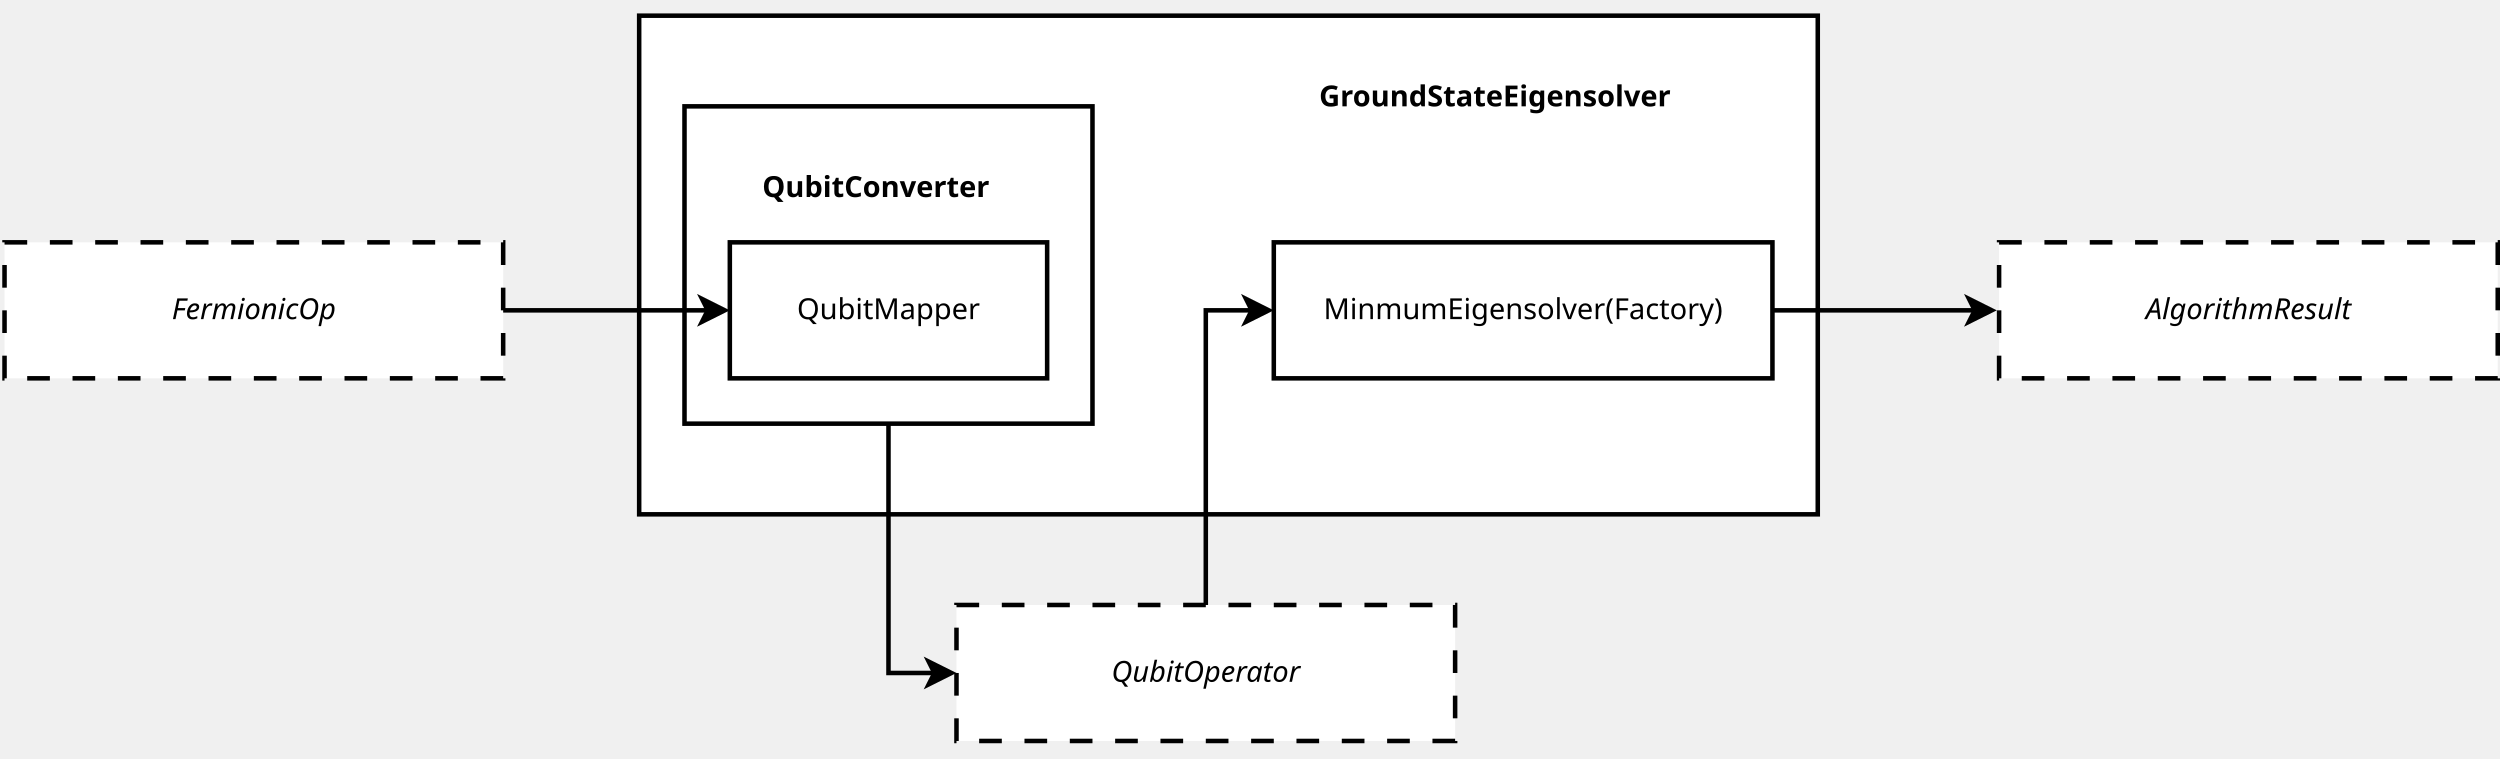
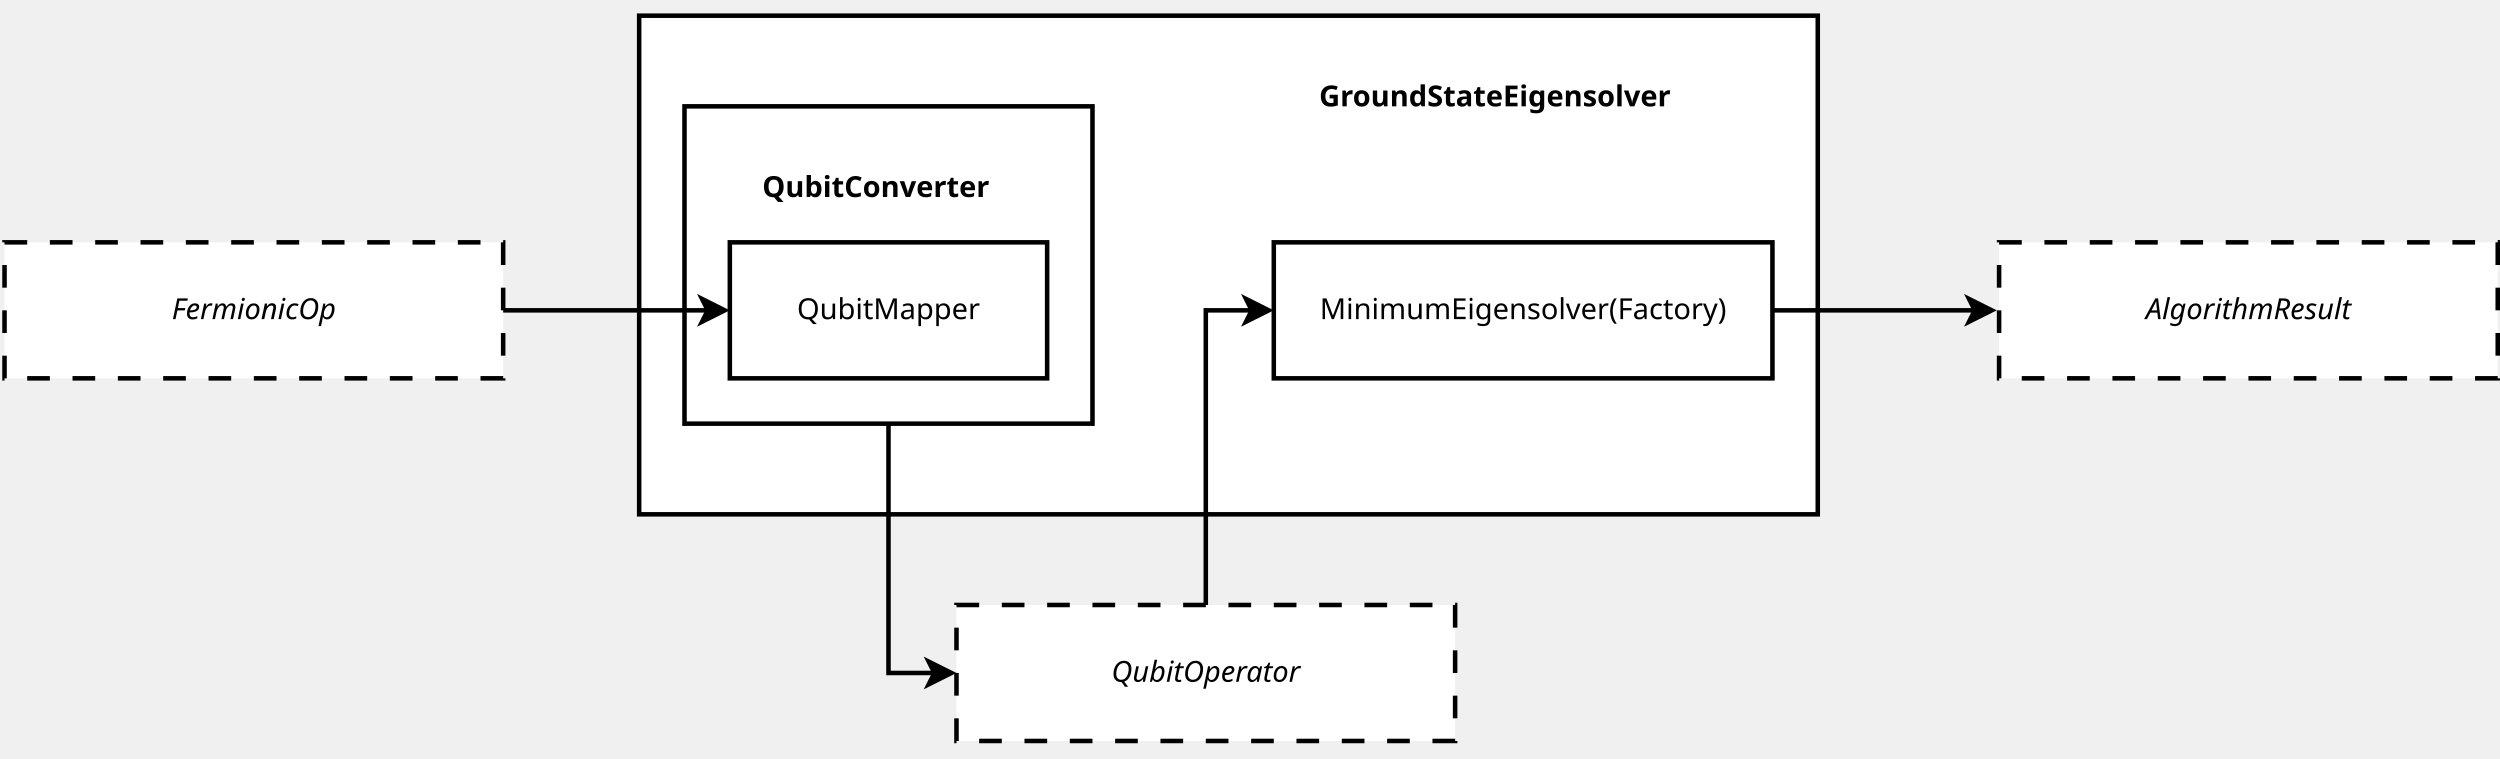
<svg xmlns="http://www.w3.org/2000/svg" width="56cm" height="17cm" viewBox="-242 539 1103 323">
  <g>
    <rect style="fill: #ffffff" x="40" y="540" width="520" height="220" />
    <rect style="fill: none; fill-opacity:0; stroke-width: 2; stroke: #000000" x="40" y="540" width="520" height="220" />
  </g>
  <text font-size="12.8" style="fill: #000000;text-anchor:start;font-family:sans-serif;font-style:normal;font-weight:700" x="340" y="580">
    <tspan x="340" y="580">GroundStateEigensolver</tspan>
  </text>
  <g>
    <rect style="fill: #ffffff" x="60" y="580" width="180" height="140" />
    <rect style="fill: none; fill-opacity:0; stroke-width: 2; stroke: #000000" x="60" y="580" width="180" height="140" />
  </g>
  <text font-size="12.8" style="fill: #000000;text-anchor:start;font-family:sans-serif;font-style:normal;font-weight:700" x="94.3" y="620">
    <tspan x="94.3" y="620">QubitConverter</tspan>
  </text>
  <g>
    <rect style="fill: #ffffff" x="80" y="640" width="140" height="60" />
    <rect style="fill: none; fill-opacity:0; stroke-width: 2; stroke: #000000" x="80" y="640" width="140" height="60" />
    <text font-size="12.8" style="fill: #000000;text-anchor:middle;font-family:sans-serif;font-style:normal;font-weight:normal" x="150" y="673.881">
      <tspan x="150" y="673.881">QubitMapper</tspan>
    </text>
  </g>
  <g>
    <rect style="fill: #ffffff" x="-240" y="640" width="220" height="60" />
    <rect style="fill: none; fill-opacity:0; stroke-width: 2; stroke-dasharray: 10; stroke: #000000" x="-240" y="640" width="220" height="60" />
    <text font-size="12.8" style="fill: #000000;text-anchor:middle;font-family:sans-serif;font-style:italic;font-weight:normal" x="-130" y="673.881">
      <tspan x="-130" y="673.881">FermionicOp</tspan>
    </text>
  </g>
  <g>
    <rect style="fill: #ffffff" x="180" y="800" width="220" height="60" />
    <rect style="fill: none; fill-opacity:0; stroke-width: 2; stroke-dasharray: 10; stroke: #000000" x="180" y="800" width="220" height="60" />
    <text font-size="12.8" style="fill: #000000;text-anchor:middle;font-family:sans-serif;font-style:italic;font-weight:normal" x="290" y="833.881">
      <tspan x="290" y="833.881">QubitOperator</tspan>
    </text>
  </g>
  <g>
    <rect style="fill: #ffffff" x="320" y="640" width="220" height="60" />
    <rect style="fill: none; fill-opacity:0; stroke-width: 2; stroke: #000000" x="320" y="640" width="220" height="60" />
    <text font-size="12.8" style="fill: #000000;text-anchor:middle;font-family:sans-serif;font-style:normal;font-weight:normal" x="430" y="673.881">
-       <tspan x="430" y="673.881">MinmumEigensolver(Factory)</tspan>
+       <tspan x="430" y="673.881">MinimumEigensolver(Factory)</tspan>
    </text>
  </g>
  <g>
    <rect style="fill: #ffffff" x="640" y="640" width="220" height="60" />
    <rect style="fill: none; fill-opacity:0; stroke-width: 2; stroke-dasharray: 10; stroke: #000000" x="640" y="640" width="220" height="60" />
    <text font-size="12.8" style="fill: #000000;text-anchor:middle;font-family:sans-serif;font-style:italic;font-weight:normal" x="750" y="673.881">
      <tspan x="750" y="673.881">AlgorithmResult</tspan>
    </text>
  </g>
  <g>
    <line style="fill: none; fill-opacity:0; stroke-width: 2; stroke: #000000" x1="-20" y1="670" x2="70.264" y2="670" />
    <polygon style="fill: #000000" points="77.764,670 67.764,675 70.264,670 67.764,665 " />
    <polygon style="fill: none; fill-opacity:0; stroke-width: 2; stroke: #000000" points="77.764,670 67.764,675 70.264,670 67.764,665 " />
  </g>
  <g>
    <line style="fill: none; fill-opacity:0; stroke-width: 2; stroke: #000000" x1="540" y1="670" x2="629.259" y2="670" />
    <polygon style="fill: #000000" points="636.759,670 626.759,675 629.259,670 626.759,665 " />
    <polygon style="fill: none; fill-opacity:0; stroke-width: 2; stroke: #000000" points="636.759,670 626.759,675 629.259,670 626.759,665 " />
  </g>
  <g>
    <polyline style="fill: none; fill-opacity:0; stroke-width: 2; stroke: #000000" points="150,720 150,830 170.264,830 " />
    <polygon style="fill: #000000" points="177.764,830 167.764,835 170.264,830 167.764,825 " />
    <polygon style="fill: none; fill-opacity:0; stroke-width: 2; stroke: #000000" points="177.764,830 167.764,835 170.264,830 167.764,825 " />
  </g>
  <g>
    <polyline style="fill: none; fill-opacity:0; stroke-width: 2; stroke: #000000" points="290,800 290,670 310.264,670 " />
    <polygon style="fill: #000000" points="317.764,670 307.764,675 310.264,670 307.764,665 " />
    <polygon style="fill: none; fill-opacity:0; stroke-width: 2; stroke: #000000" points="317.764,670 307.764,675 310.264,670 307.764,665 " />
  </g>
</svg>
